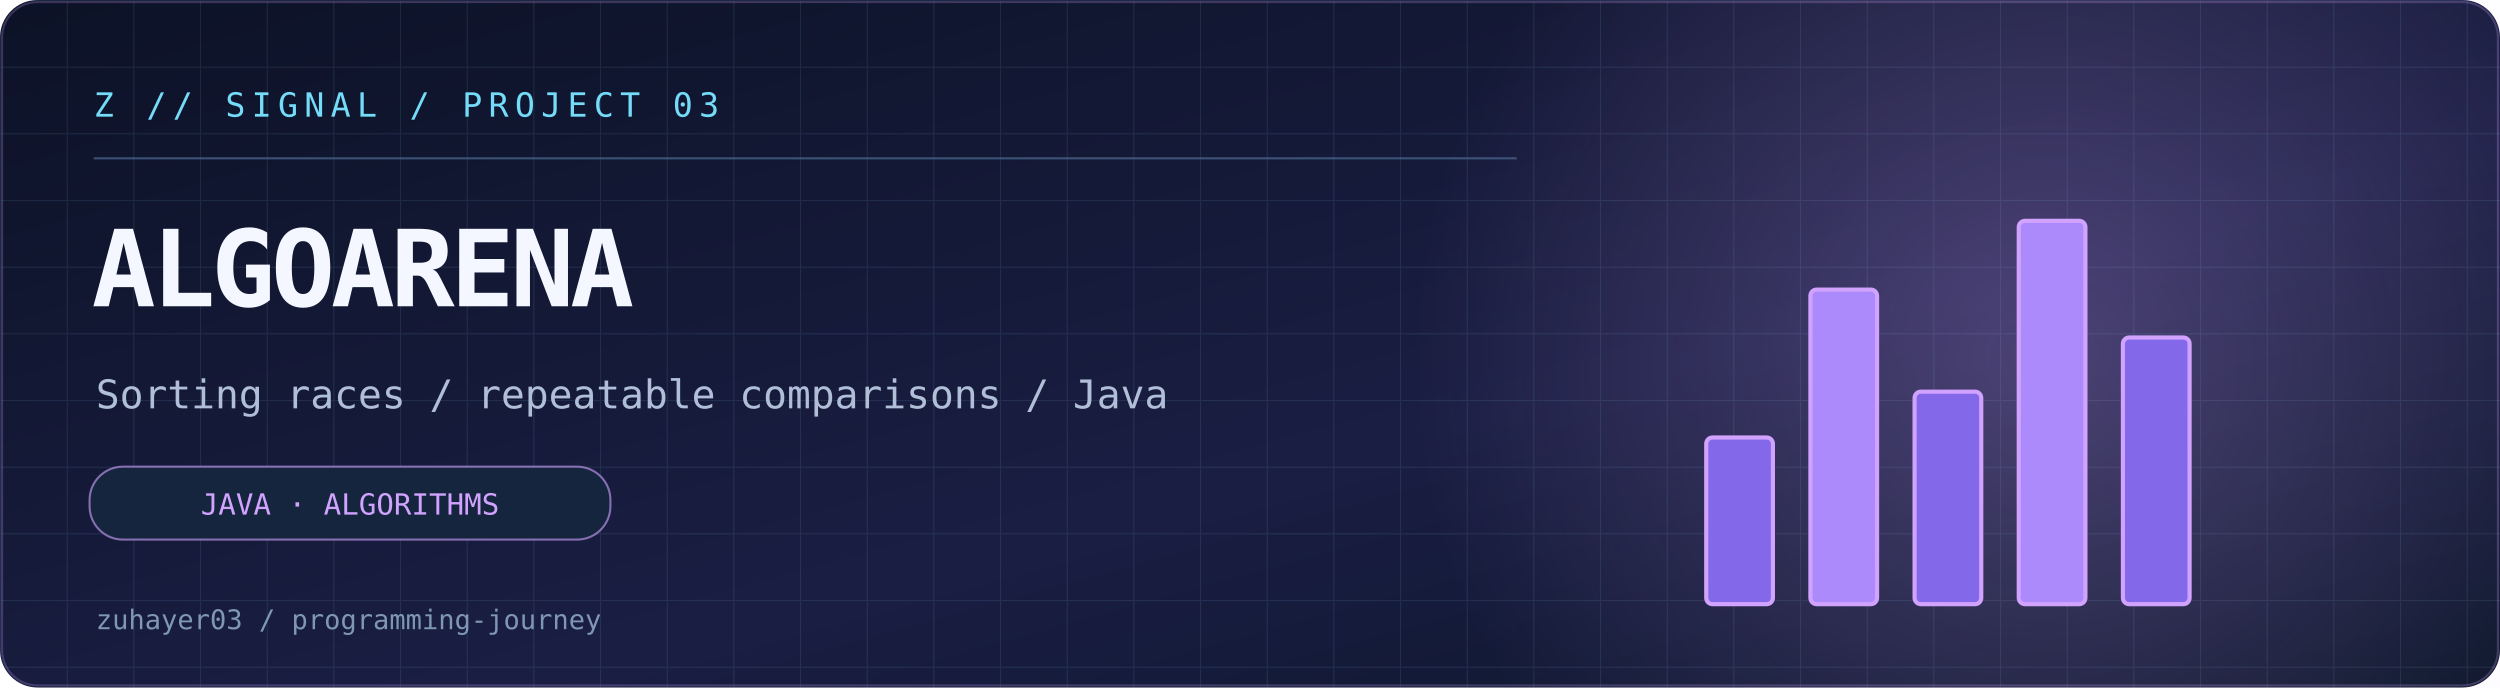
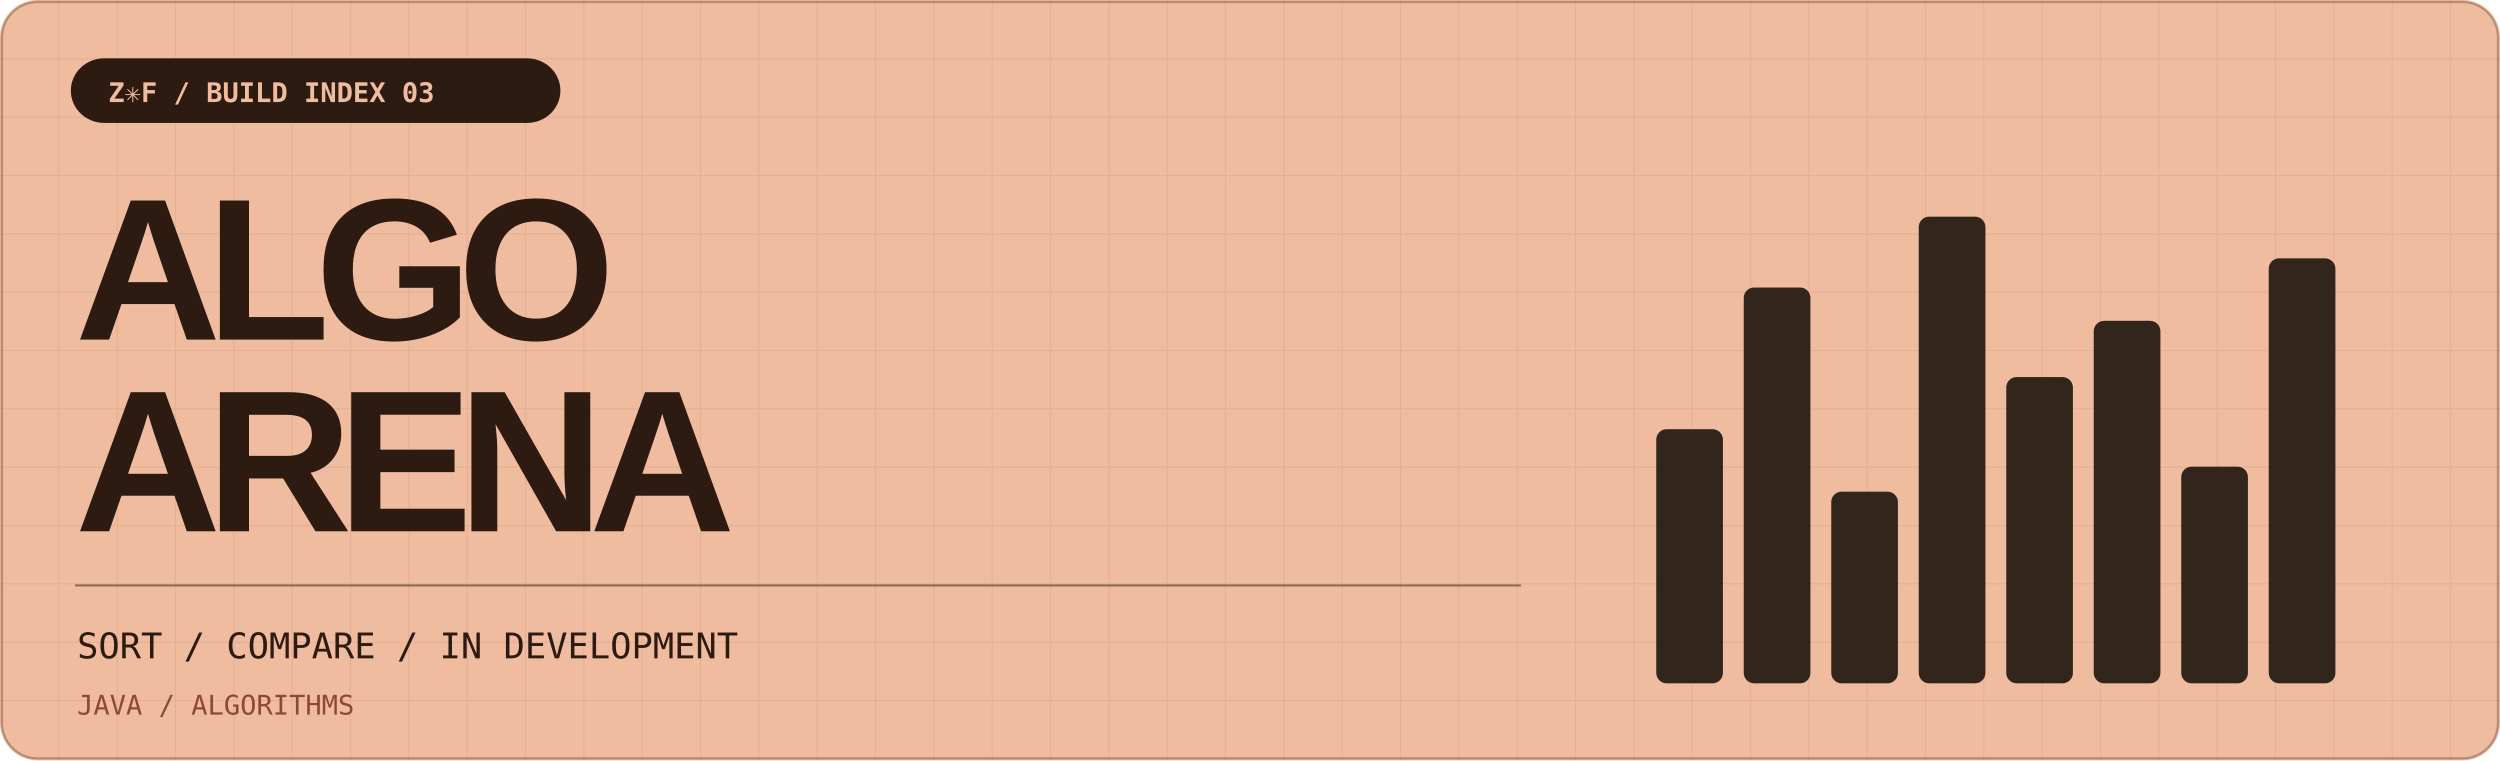
- <svg xmlns="http://www.w3.org/2000/svg" width="1200" height="330" viewBox="0 0 1200 330" role="img" aria-label="ALGOARENA banner">
+ <svg xmlns="http://www.w3.org/2000/svg" width="1200" height="365" viewBox="0 0 1200 365" role="img" aria-label="ALGO ARENA project illustration">
  <defs>
-     <linearGradient id="bg" x1="0" y1="0" x2="1" y2="1">
-       <stop stop-color="#0c1226" />
-       <stop offset=".6" stop-color="#1a1e43" />
-       <stop offset="1" stop-color="#0a1528" />
-     </linearGradient>
-     <radialGradient id="halo">
-       <stop stop-color="#d1a3ff" stop-opacity=".28" />
-       <stop offset="1" stop-color="#d1a3ff" stop-opacity="0" />
-     </radialGradient>
-     <pattern id="grid" width="32" height="32" patternUnits="userSpaceOnUse">
-       <path d="M32 0H0V32" fill="none" stroke="#9fdfff" stroke-opacity=".10" />
+     <pattern id="grid" width="28" height="28" patternUnits="userSpaceOnUse">
+       <path d="M28 0H0V28" fill="none" stroke="#2D1A10" stroke-opacity=".07" />
    </pattern>
  </defs>
-   <rect width="1200" height="330" rx="18" fill="url(#bg)" />
-   <rect width="1200" height="330" rx="18" fill="url(#grid)" />
-   <circle cx="980" cy="173" r="300" fill="url(#halo)" />
-   <g font-family="Consolas,monospace">
-     <text x="45" y="56" font-size="16" letter-spacing="3" fill="#74dcf8">Z // SIGNAL    /    PROJECT 03</text>
-     <path d="M45 76H728" stroke="#4e6b94" stroke-opacity=".7" />
-     <text x="44" y="147" font-weight="bold" font-size="51" letter-spacing="-2" fill="#f4f7ff">ALGOARENA</text>
-     <text x="46" y="196" font-size="19" fill="#b0bfd7">Sorting races / repeatable comparisons / Java</text>
-     <rect x="43" y="224" width="250" height="35" rx="16" fill="#14253d" stroke="#d1a3ff" stroke-opacity=".6" />
-     <text x="168" y="247" font-size="14" fill="#d1a3ff" text-anchor="middle">JAVA · ALGORITHMS</text>
-     <text x="46" y="302" font-size="13" fill="#7f97b4">zuhayer03 / programming-journey</text>
+   <rect width="1200" height="365" rx="18" fill="#F0BC9F" />
+   <rect width="1200" height="365" rx="18" fill="url(#grid)" />
+   <rect x="34" y="28" width="235" height="31" rx="16" fill="#2D1A10" />
+   <text x="52" y="49" font-size="13" font-weight="bold" font-family="monospace" fill="#F0BC9F">Z✳F / BUILD INDEX 03</text>
+   <text x="36" y="163" font-size="97" font-weight="900" font-family="Arial,Helvetica,sans-serif" letter-spacing="-7" fill="#2D1A10">ALGO</text>
+   <text x="36" y="255" font-size="97" font-weight="900" font-family="Arial,Helvetica,sans-serif" letter-spacing="-7" fill="#2D1A10">ARENA</text>
+   <path d="M36 281H730" stroke="#2D1A10" stroke-opacity=".5" />
+   <text x="37" y="316" font-family="monospace" font-size="17" fill="#2D1A10">SORT  /  COMPARE  /  IN DEVELOPMENT</text>
+   <text x="37" y="343" font-family="monospace" font-size="13" fill="#8D4935">JAVA / ALGORITHMS</text>
+   <g transform="translate(795 46)" fill="#32251C">
+     <rect x="0" y="160" width="32" height="122" rx="5" />
+     <rect x="42" y="92" width="32" height="190" rx="5" />
+     <rect x="84" y="190" width="32" height="92" rx="5" />
+     <rect x="126" y="58" width="32" height="224" rx="5" />
+     <rect x="168" y="135" width="32" height="147" rx="5" />
+     <rect x="210" y="108" width="32" height="174" rx="5" />
+     <rect x="252" y="178" width="32" height="104" rx="5" />
+     <rect x="294" y="78" width="32" height="204" rx="5" />
  </g>
-   <g transform="translate(814 72)" stroke="#d1a3ff" stroke-width="2">
-     <rect x="5" y="138" width="32" height="80" rx="3" fill="#8368e9" />
-     <rect x="55" y="67" width="32" height="151" rx="3" fill="#ad8afb" />
-     <rect x="105" y="116" width="32" height="102" rx="3" fill="#8368e9" />
-     <rect x="155" y="34" width="32" height="184" rx="3" fill="#ad8afb" />
-     <rect x="205" y="90" width="32" height="128" rx="3" fill="#8368e9" />
-   </g>
-   <rect x="1" y="1" width="1198" height="328" rx="17" fill="none" stroke="#d1a3ff" stroke-opacity=".24" />
+   <rect x="1" y="1" width="1198" height="363" rx="17" fill="none" stroke="#2D1A10" stroke-opacity=".3" />
</svg>
